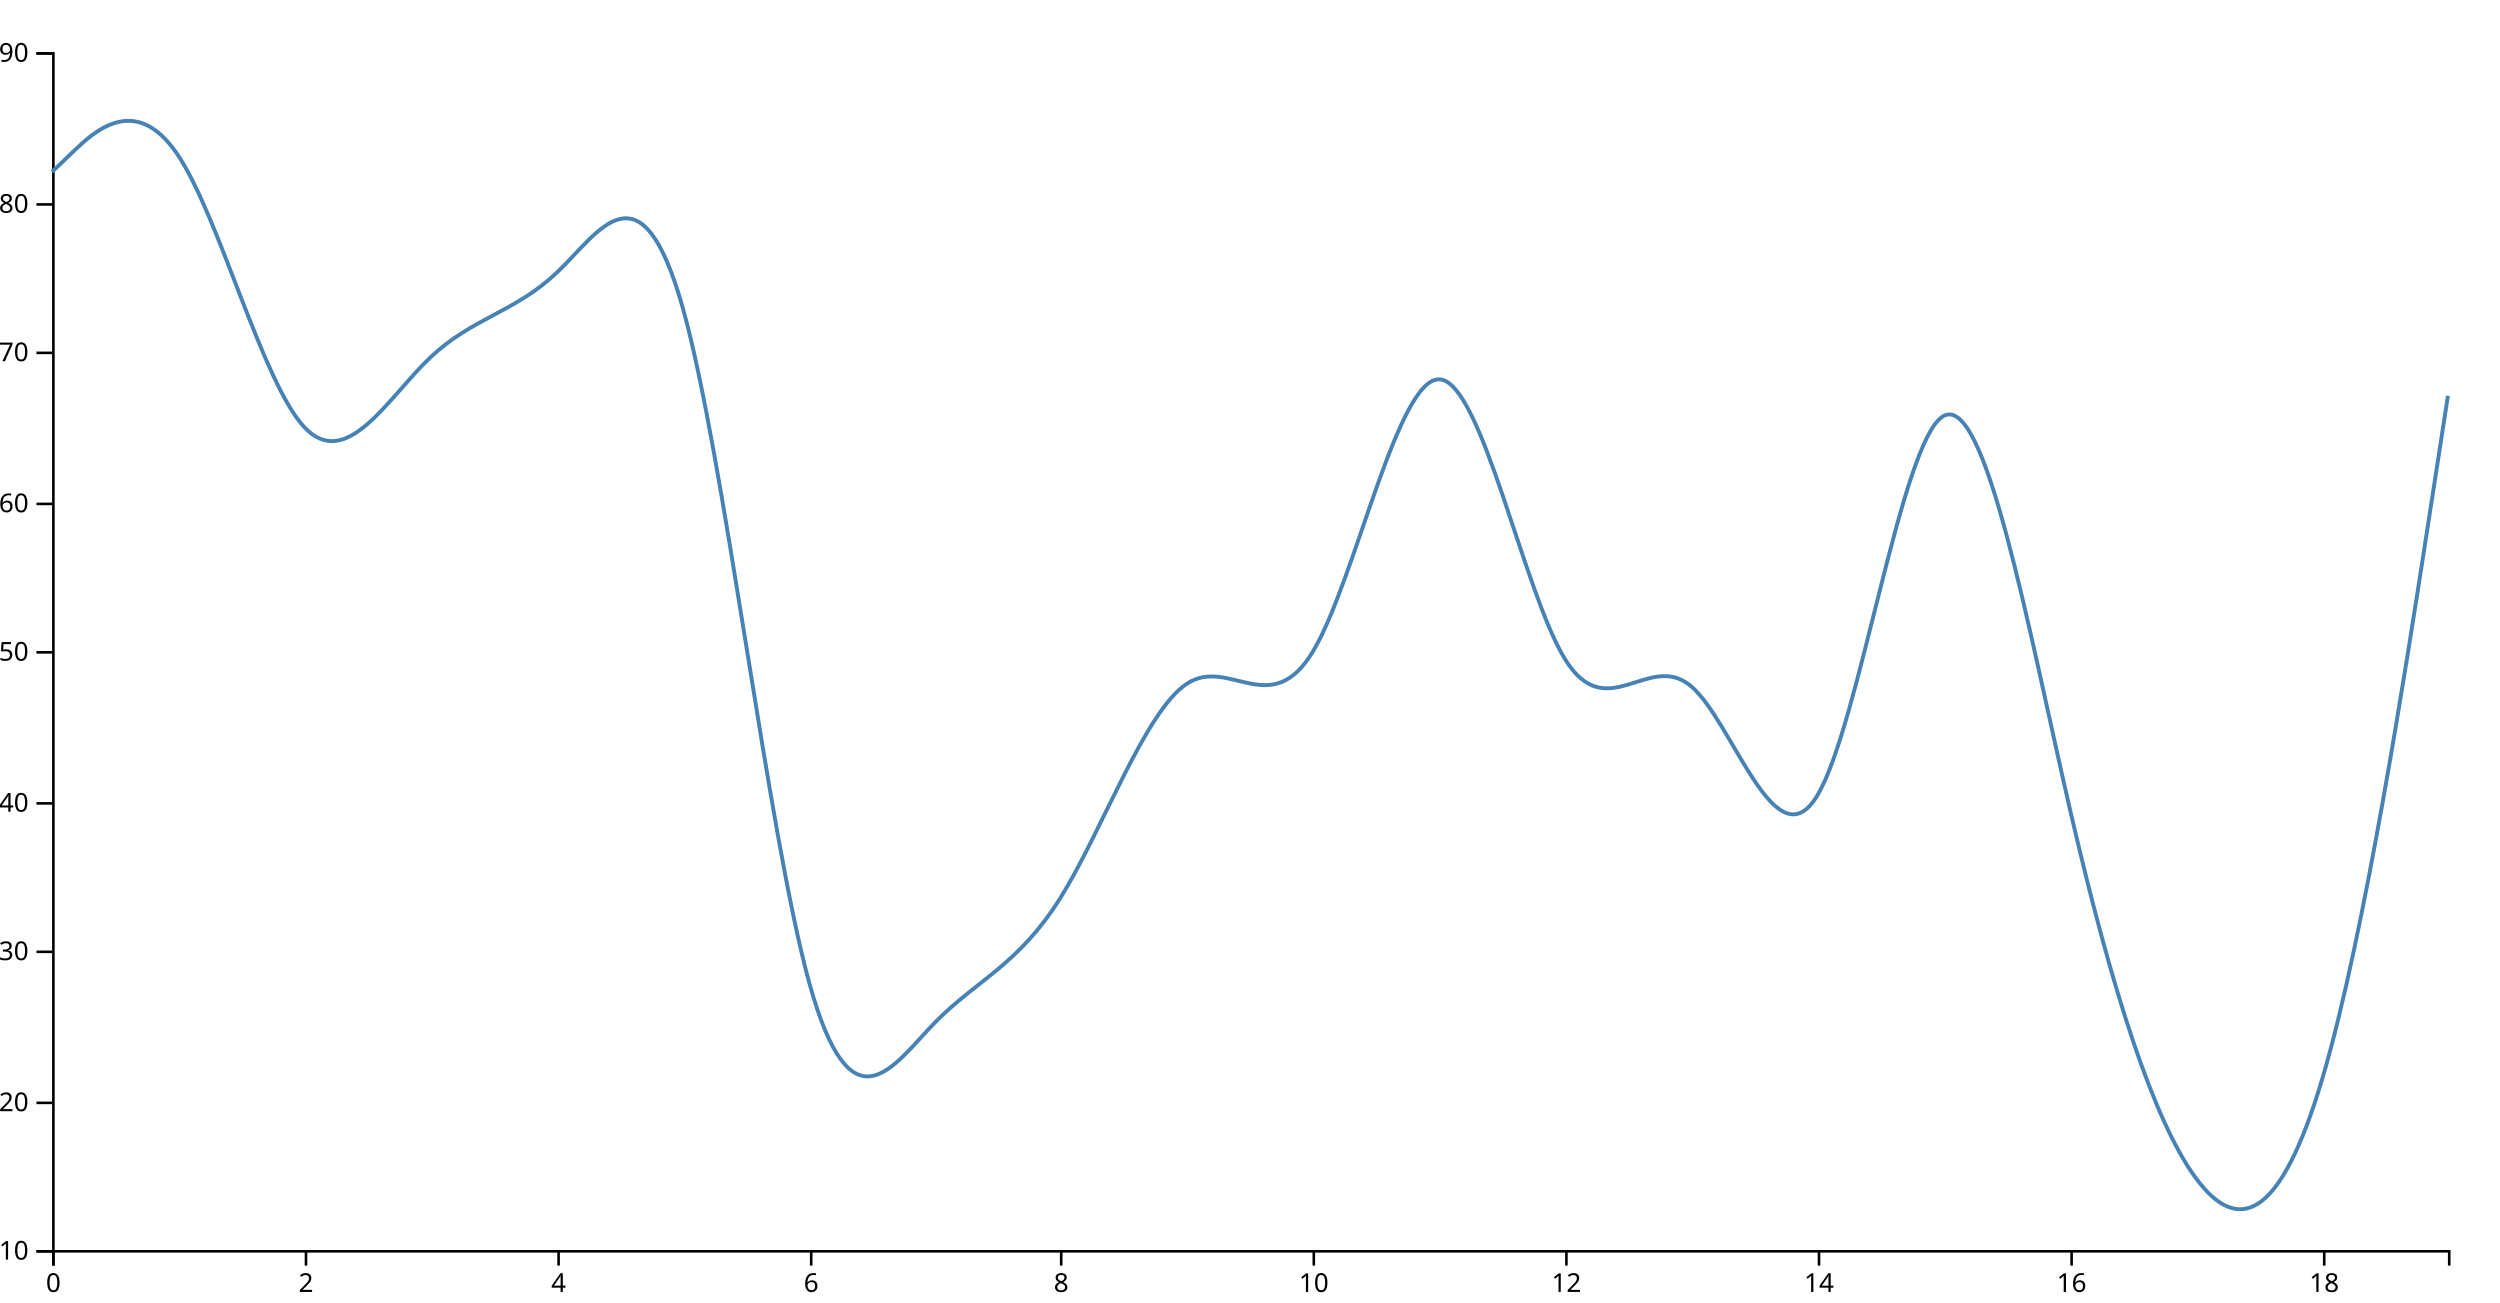
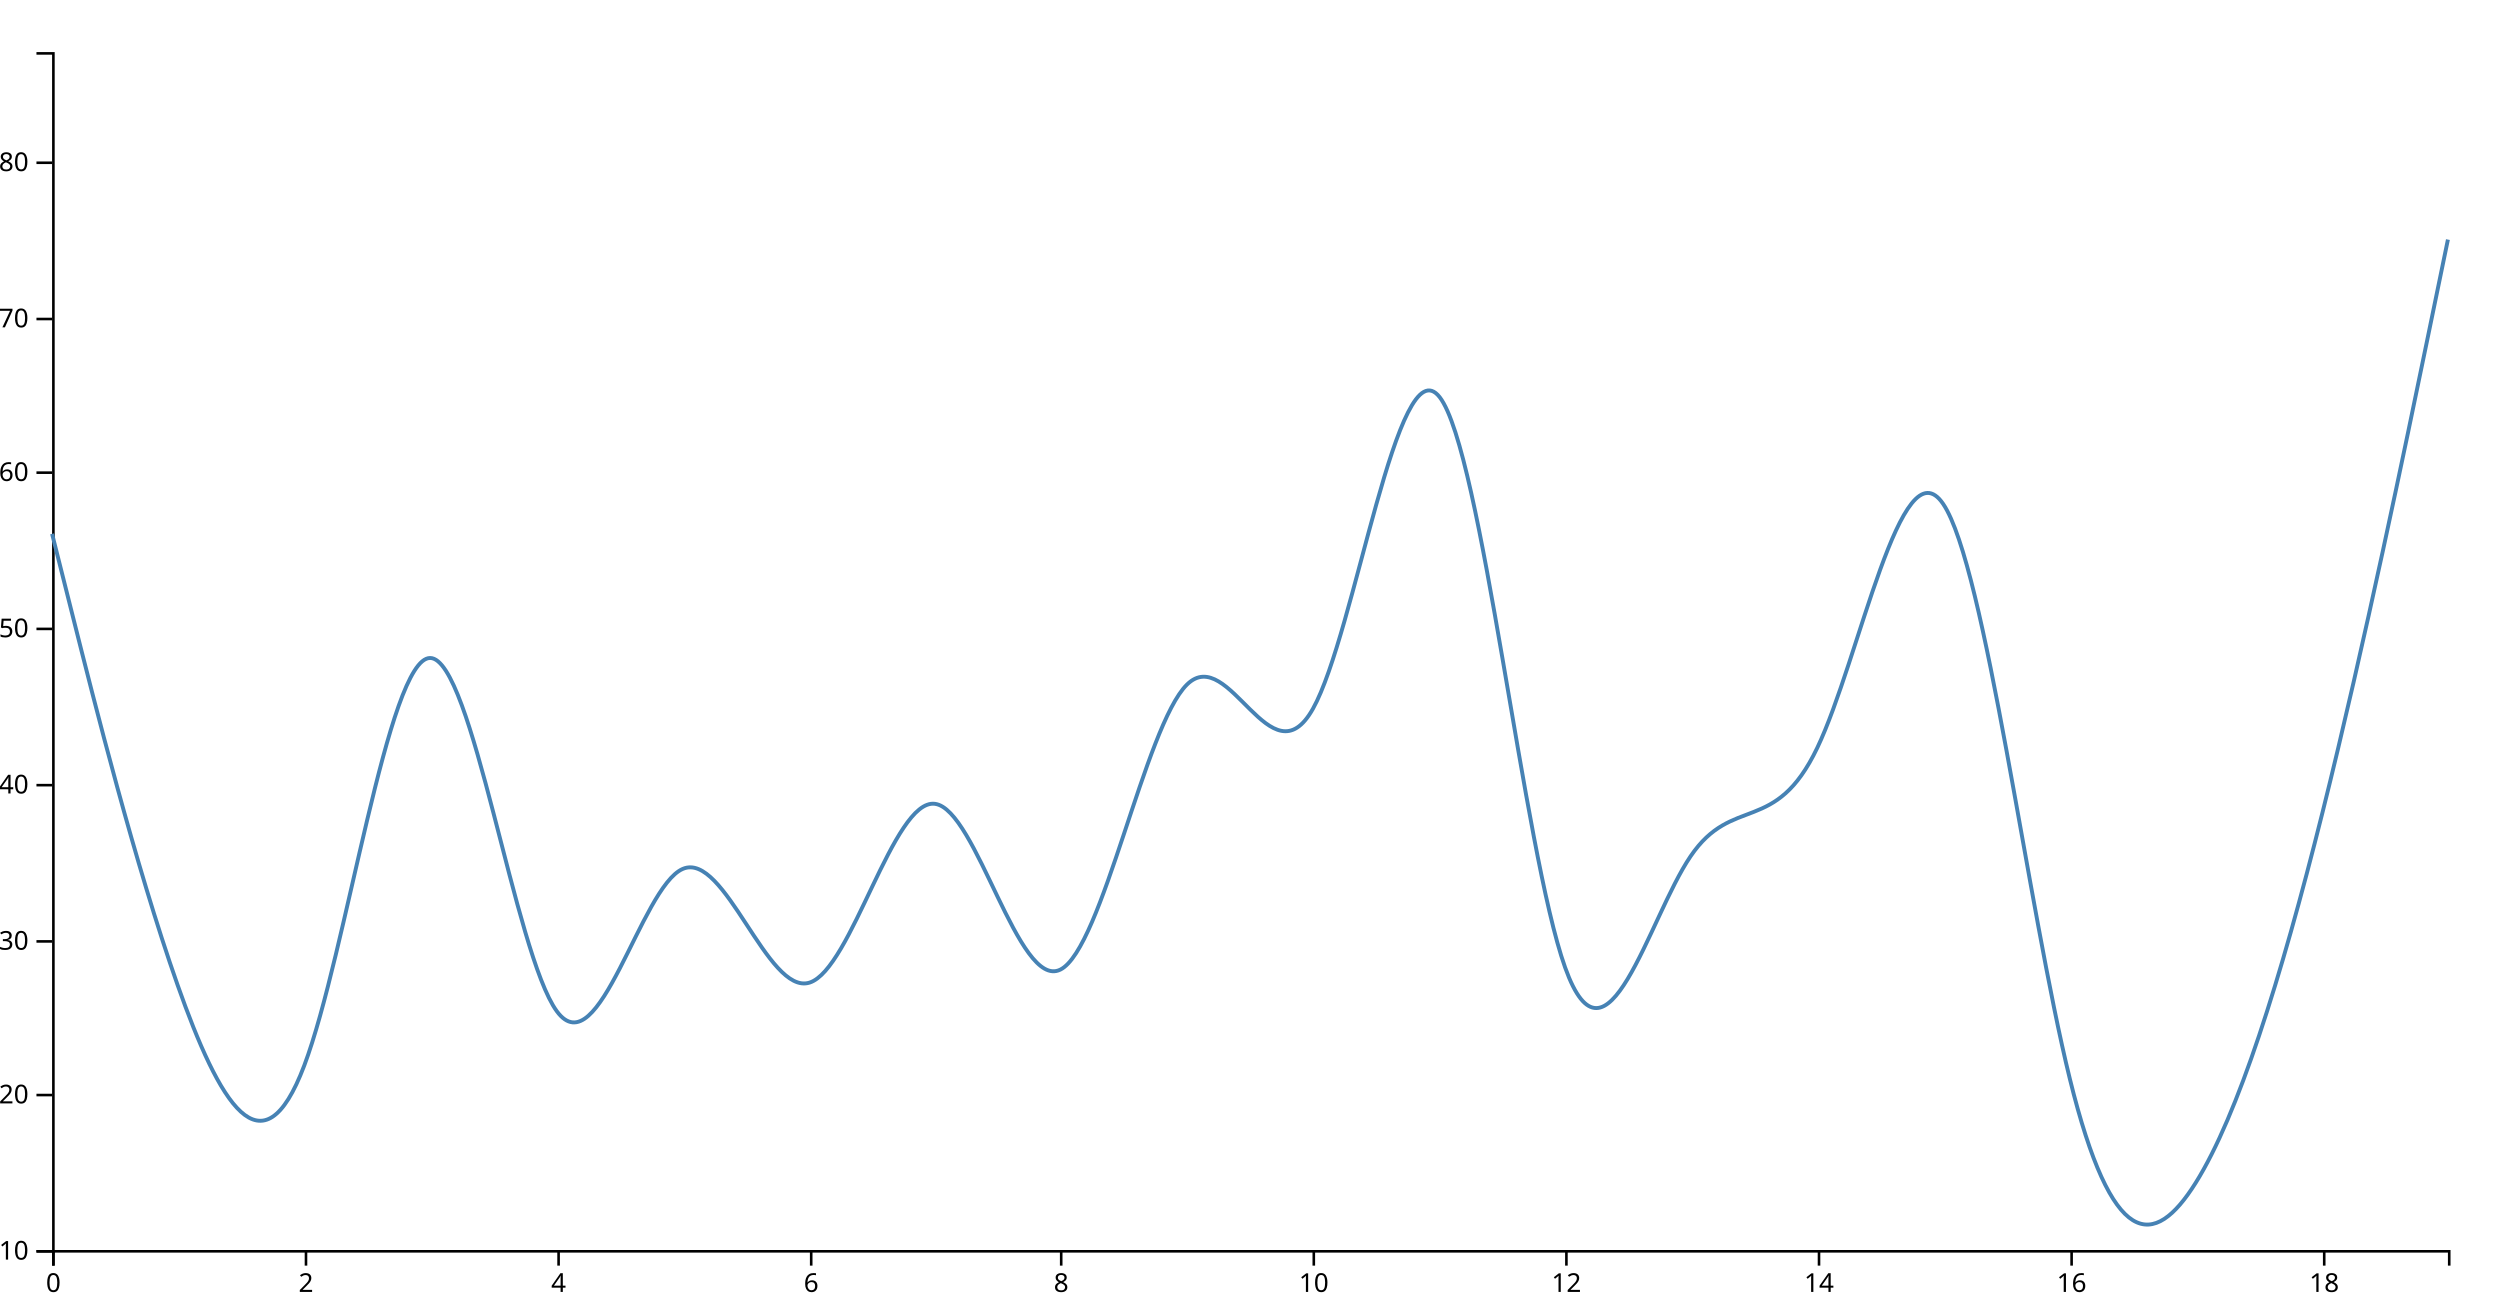
<svg xmlns="http://www.w3.org/2000/svg" width="960" height="500">
  <g transform="translate(20, 20)">
    <g>
      <g transform="translate(0, 460)" fill="none" font-size="10" font-family="sans-serif" text-anchor="middle">
        <path class="domain" stroke="#000" d="M0.5,6V0.5H920.5V6" />
        <g class="tick" opacity="1" transform="translate(0,0)">
          <line stroke="#000" y2="6" x1="0.5" x2="0.5" />
          <text fill="#000" y="9" x="0.5" dy="0.71em">0</text>
        </g>
        <g class="tick" opacity="1" transform="translate(97,0)">
          <line stroke="#000" y2="6" x1="0.5" x2="0.5" />
          <text fill="#000" y="9" x="0.5" dy="0.71em">2</text>
        </g>
        <g class="tick" opacity="1" transform="translate(194,0)">
          <line stroke="#000" y2="6" x1="0.5" x2="0.5" />
          <text fill="#000" y="9" x="0.5" dy="0.71em">4</text>
        </g>
        <g class="tick" opacity="1" transform="translate(291,0)">
          <line stroke="#000" y2="6" x1="0.5" x2="0.5" />
          <text fill="#000" y="9" x="0.5" dy="0.71em">6</text>
        </g>
        <g class="tick" opacity="1" transform="translate(387,0)">
          <line stroke="#000" y2="6" x1="0.5" x2="0.5" />
          <text fill="#000" y="9" x="0.5" dy="0.71em">8</text>
        </g>
        <g class="tick" opacity="1" transform="translate(484,0)">
          <line stroke="#000" y2="6" x1="0.5" x2="0.5" />
          <text fill="#000" y="9" x="0.5" dy="0.71em">10</text>
        </g>
        <g class="tick" opacity="1" transform="translate(581,0)">
          <line stroke="#000" y2="6" x1="0.5" x2="0.5" />
          <text fill="#000" y="9" x="0.5" dy="0.71em">12</text>
        </g>
        <g class="tick" opacity="1" transform="translate(678,0)">
          <line stroke="#000" y2="6" x1="0.5" x2="0.5" />
          <text fill="#000" y="9" x="0.5" dy="0.71em">14</text>
        </g>
        <g class="tick" opacity="1" transform="translate(775,0)">
          <line stroke="#000" y2="6" x1="0.5" x2="0.5" />
          <text fill="#000" y="9" x="0.5" dy="0.71em">16</text>
        </g>
        <g class="tick" opacity="1" transform="translate(872,0)">
          <line stroke="#000" y2="6" x1="0.5" x2="0.5" />
          <text fill="#000" y="9" x="0.5" dy="0.71em">18</text>
        </g>
      </g>
      <g fill="none" font-size="10" font-family="sans-serif" text-anchor="end">
        <path class="domain" stroke="#000" d="M-6,460.5H0.5V0.5H-6" />
        <g class="tick" opacity="1" transform="translate(0,460)">
          <line stroke="#000" x2="-6" y1="0.5" y2="0.5" />
          <text fill="#000" x="-9" y="0.5" dy="0.32em">10</text>
        </g>
-         <g class="tick" opacity="1" transform="translate(0,403)">
+         <g class="tick" opacity="1" transform="translate(0,400)">
          <line stroke="#000" x2="-6" y1="0.5" y2="0.5" />
          <text fill="#000" x="-9" y="0.5" dy="0.32em">20</text>
        </g>
-         <g class="tick" opacity="1" transform="translate(0,345)">
+         <g class="tick" opacity="1" transform="translate(0,341)">
          <line stroke="#000" x2="-6" y1="0.5" y2="0.5" />
          <text fill="#000" x="-9" y="0.5" dy="0.32em">30</text>
        </g>
-         <g class="tick" opacity="1" transform="translate(0,288)">
+         <g class="tick" opacity="1" transform="translate(0,281)">
          <line stroke="#000" x2="-6" y1="0.5" y2="0.5" />
          <text fill="#000" x="-9" y="0.5" dy="0.32em">40</text>
        </g>
-         <g class="tick" opacity="1" transform="translate(0,230)">
+         <g class="tick" opacity="1" transform="translate(0,221)">
          <line stroke="#000" x2="-6" y1="0.5" y2="0.5" />
          <text fill="#000" x="-9" y="0.5" dy="0.32em">50</text>
        </g>
-         <g class="tick" opacity="1" transform="translate(0,173)">
+         <g class="tick" opacity="1" transform="translate(0,161)">
          <line stroke="#000" x2="-6" y1="0.5" y2="0.5" />
          <text fill="#000" x="-9" y="0.5" dy="0.32em">60</text>
        </g>
-         <g class="tick" opacity="1" transform="translate(0,115)">
+         <g class="tick" opacity="1" transform="translate(0,102)">
          <line stroke="#000" x2="-6" y1="0.5" y2="0.5" />
          <text fill="#000" x="-9" y="0.5" dy="0.32em">70</text>
        </g>
-         <g class="tick" opacity="1" transform="translate(0,58)">
+         <g class="tick" opacity="1" transform="translate(0,42)">
          <line stroke="#000" x2="-6" y1="0.5" y2="0.5" />
          <text fill="#000" x="-9" y="0.5" dy="0.32em">80</text>
        </g>
-         <g class="tick" opacity="1" transform="translate(0,0)">
-           <line stroke="#000" x2="-6" y1="0.5" y2="0.5" />
-           <text fill="#000" x="-9" y="0.5" dy="0.32em">90</text>
-         </g>
      </g>
-       <path fill="none" stroke="steelblue" stroke-width="1.5" d="M0,46L8,38.333C16,30.667,32,15.333,48.167,39.333C64.333,63.333,80.667,126.667,96.833,144C113,161.333,129,132.667,145.167,117.333C161.333,102,177.667,100,193.833,84.667C210,69.333,226,40.667,242.167,98.167C258.333,155.667,274.667,299.333,290.833,357.667C307,416,323,389,339,372.667C355,356.333,371,350.667,387.167,324.833C403.333,299,419.667,253,435.833,242.5C452,232,468,257,484.167,230.167C500.333,203.333,516.667,124.667,532.833,125.667C549,126.667,565,207.333,581,233.167C597,259,613,230,629.167,243.333C645.333,256.667,661.667,312.333,677.833,285.5C694,258.667,710,149.333,726.167,139.833C742.333,130.333,758.667,220.667,774.833,290.667C791,360.667,807,410.333,823.167,432.333C839.333,454.333,855.667,448.667,871.833,394C888,339.333,904,235.667,912,183.833L920,132" />
+       <path fill="none" stroke="steelblue" stroke-width="1.5" d="M0,185L8,216.833C16,248.667,32,312.333,48.167,358.167C64.333,404,80.667,432,96.833,389.167C113,346.333,129,232.667,145.167,232.667C161.333,232.667,177.667,346.333,193.833,368.333C210,390.333,226,320.667,242.167,313.667C258.333,306.667,274.667,362.333,290.833,357.333C307,352.333,323,286.667,339,288.667C355,290.667,371,360.333,387.167,352.333C403.333,344.333,419.667,258.667,435.833,242.833C452,227,468,281,484.167,252.167C500.333,223.333,516.667,111.667,532.833,132.5C549,153.333,565,306.667,581,351.5C597,396.333,613,332.667,629.167,308.833C645.333,285,661.667,301,677.833,267.167C694,233.333,710,149.667,726.167,173.5C742.333,197.333,758.667,328.667,774.833,394.333C791,460,807,460,823.167,434.167C839.333,408.333,855.667,356.667,871.833,292C888,227.333,904,149.667,912,110.833L920,72" />
    </g>
  </g>
</svg>
